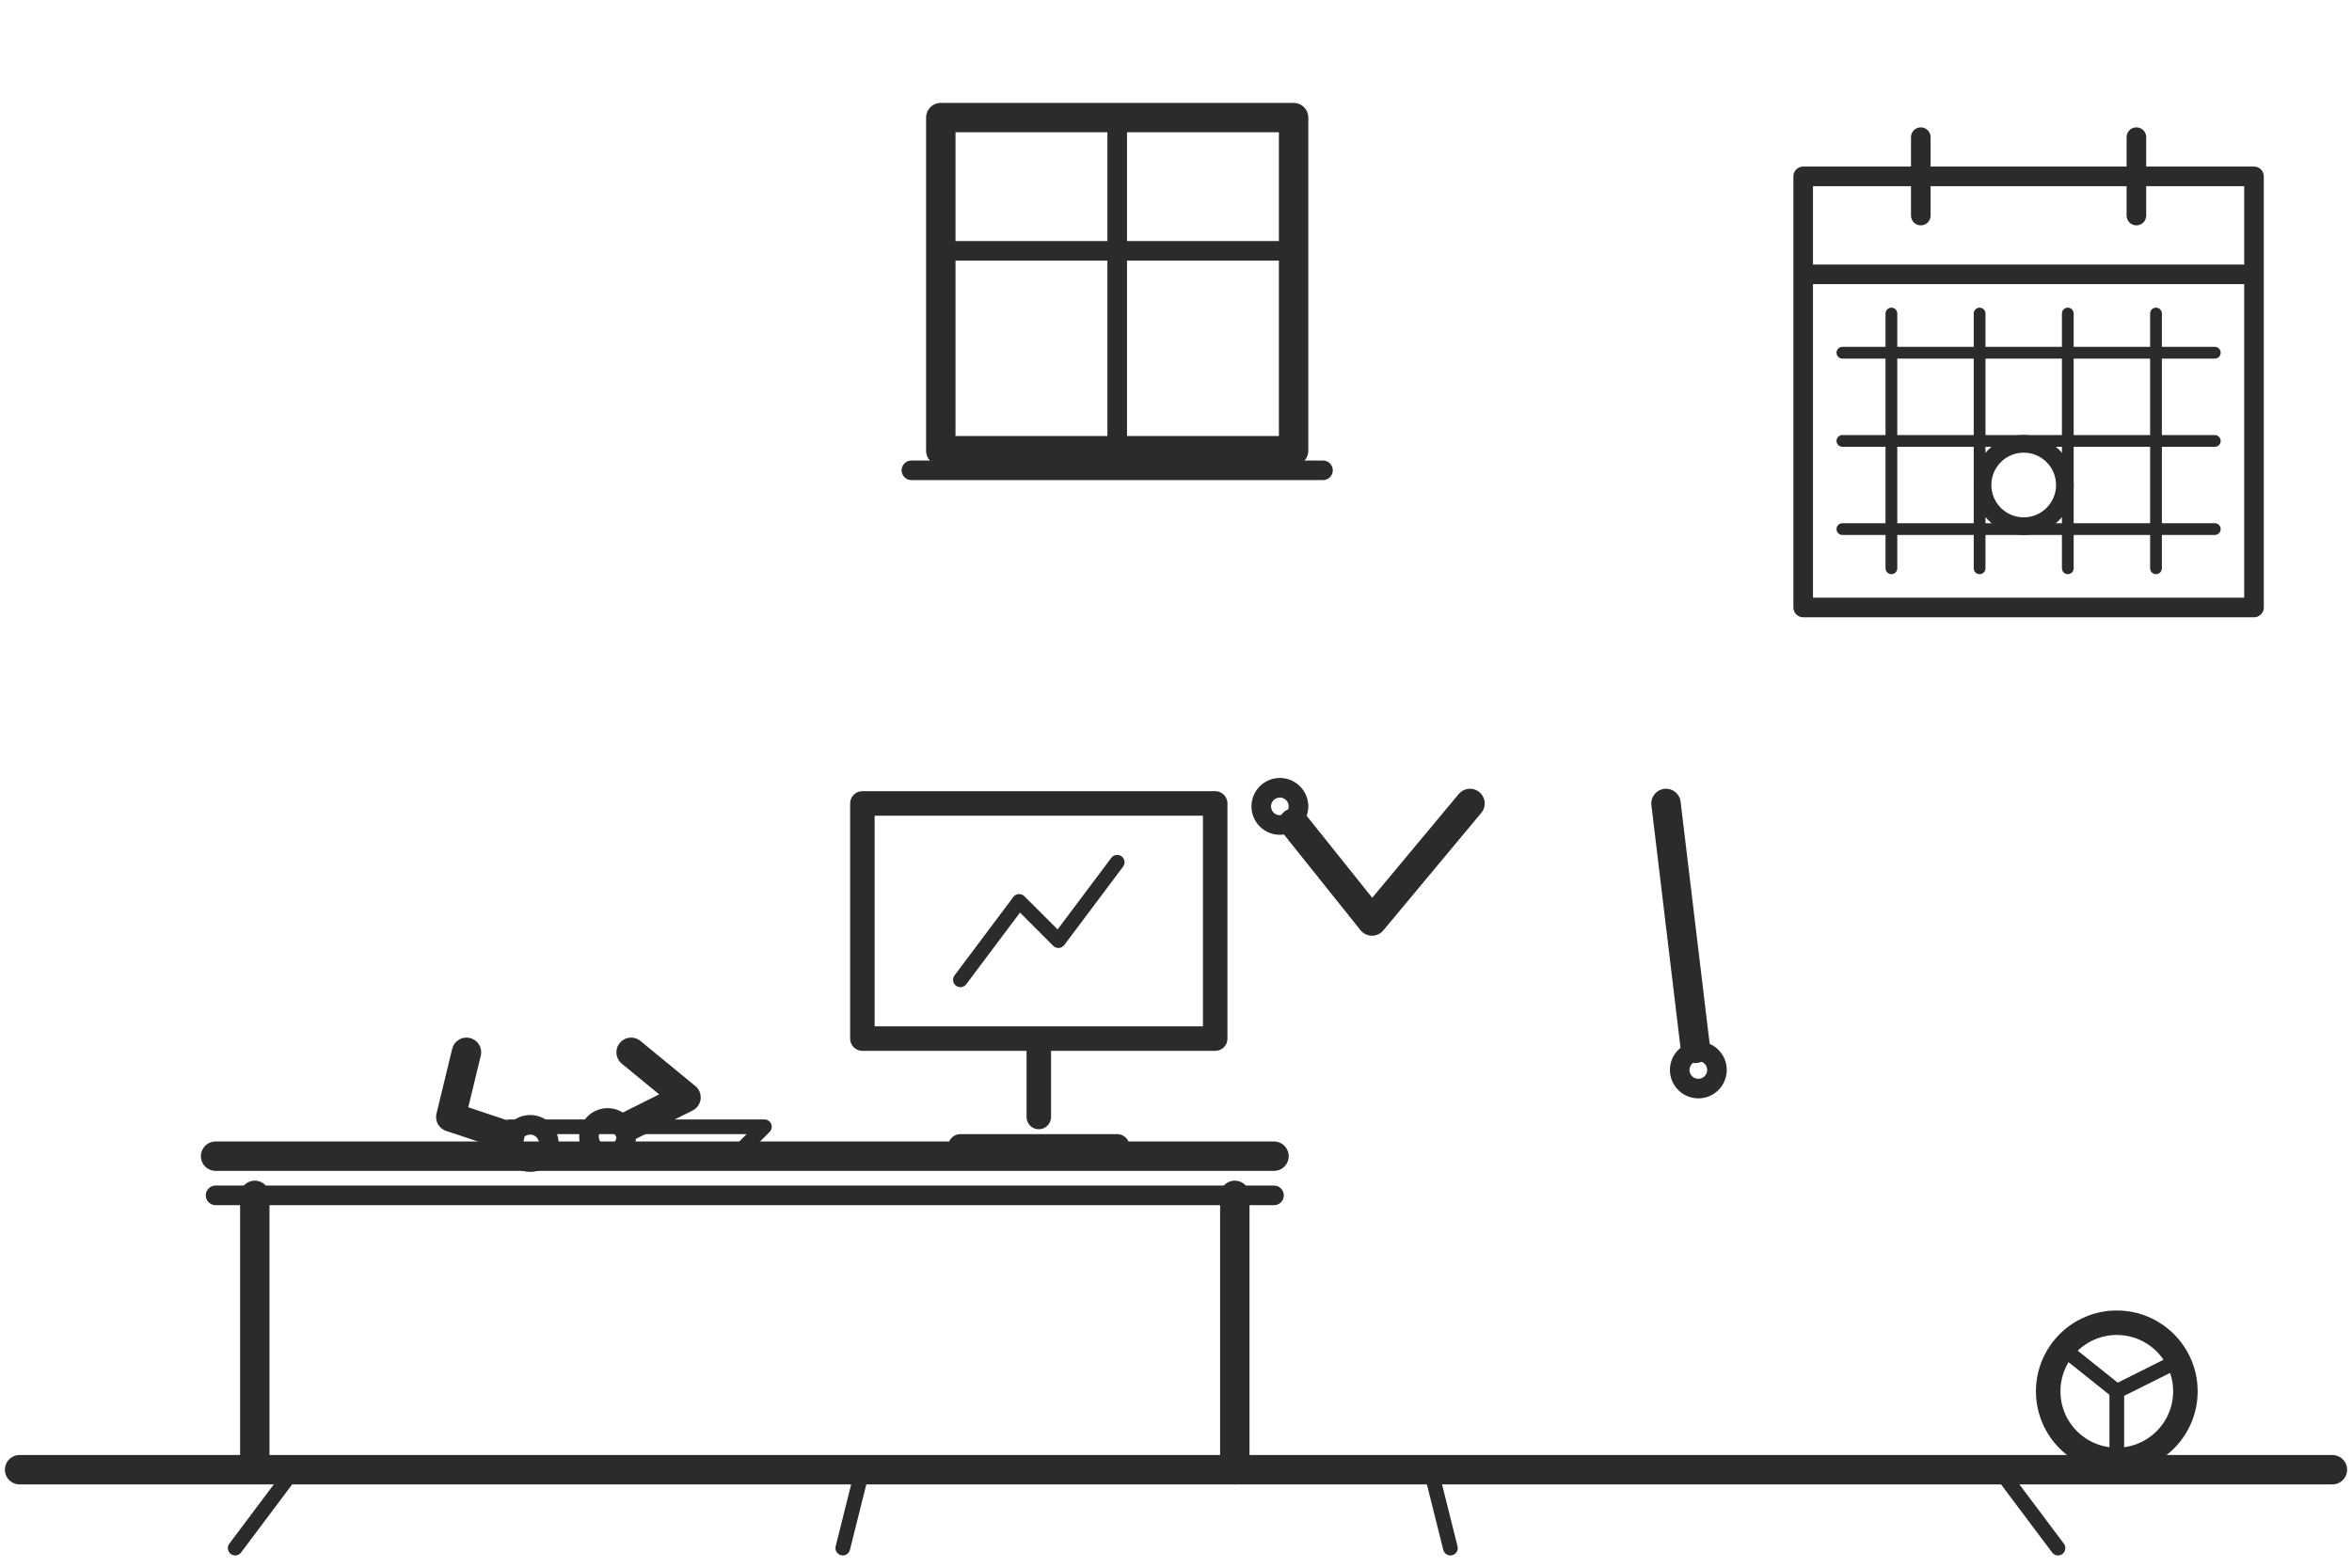
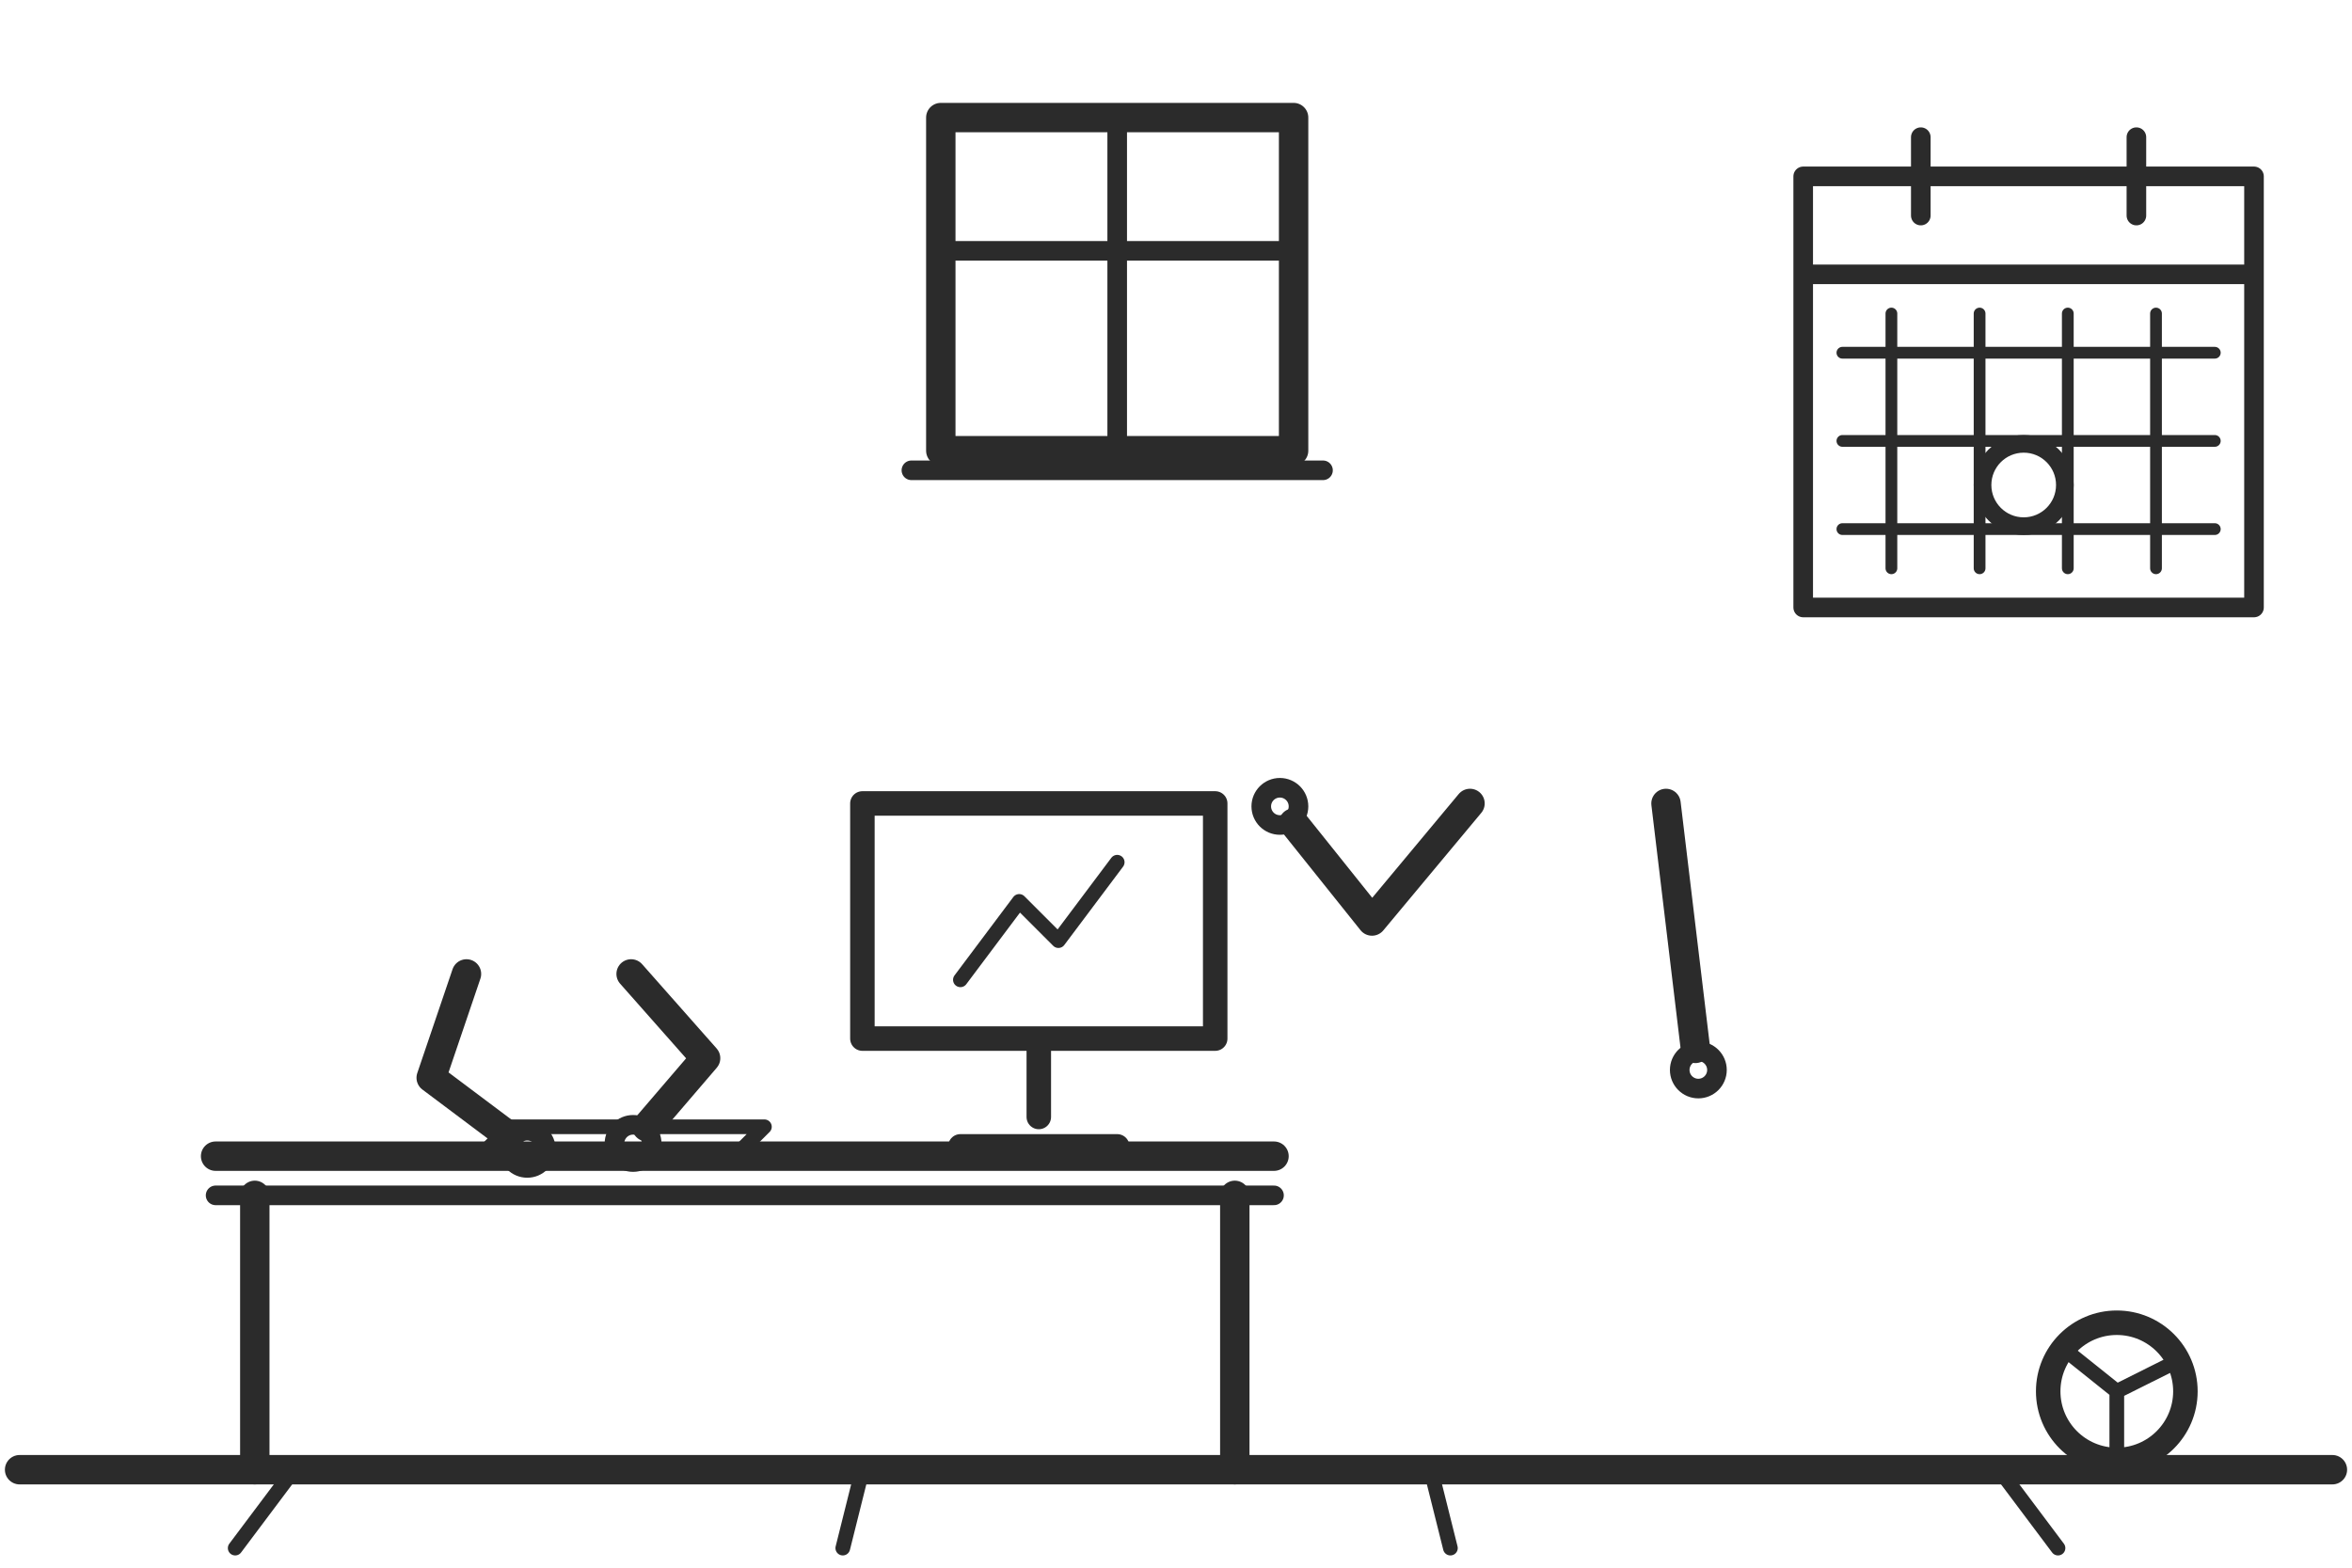
<svg xmlns="http://www.w3.org/2000/svg" viewBox="0 0 240 160">
  <defs>
    <clipPath id="L48-c1">
-       <path d="M24 38 H88 V118 H24 Z M48 115 V118 H80 V115 Z" />
+       <path d="M24 30 H88 V118 H24 Z M48 115 V118 H80 V115 Z" />
    </clipPath>
  </defs>
  <g fill="none" stroke="#2b2b2b" stroke-width="3" stroke-linecap="round" stroke-linejoin="round">
    <path d="M184 18 H230 V62 H184 Z M184 28 H230" stroke-width="2" />
    <path d="M196 14 V22 M218 14 V22" stroke-width="2" />
    <path d="M188 36 H226" stroke-width="1.2" />
    <path d="M188 45 H226" stroke-width="1.2" />
    <path d="M188 54 H226" stroke-width="1.2" />
    <path d="M193 32 V58" stroke-width="1.2" />
    <path d="M202 32 V58" stroke-width="1.2" />
    <path d="M211 32 V58" stroke-width="1.2" />
    <path d="M220 32 V58" stroke-width="1.2" />
    <circle cx="206.5" cy="49.5" r="4.2" stroke-width="1.8" />
    <path d="M96 12 H132 V46 H96 Z" />
    <path d="M114.0 12 V46 M96 25.6 H132" stroke-width="2" />
    <path d="M93 48 H135" stroke-width="2" />
    <g clip-path="url(#L48-c1)">
-       <use href="#misha-noarms" x="36" y="58" width="40" height="100" />
+       <use href="#misha-noarms" x="36" y="50" width="40" height="100" />
    </g>
-     <path d="M47.6 107.4 L46 114 L52 116" />
-     <circle cx="54.1" cy="116.7" r="1.9" stroke-width="2" />
-     <path d="M64.4 107.4 L70 112 L64 115" />
-     <circle cx="62" cy="116" r="1.9" stroke-width="2" />
+     <path d="M47.6 99.4 L44 110 L52 116" />
+     <circle cx="53.8" cy="117.3" r="1.9" stroke-width="2" />
+     <path d="M64.4 99.4 L72 108 L66 115" />
+     <circle cx="64.6" cy="116.7" r="1.9" stroke-width="2" />
    <path d="M50 117 L52 115 H78 L76 117" stroke-width="1.5" />
    <path d="M22 118 H130" />
    <path d="M22 122 H130" stroke-width="2" />
    <path d="M26 122 V150 M126 122 V150" />
    <path d="M88 82 H124 V106 H88 Z M106 106 V114 M98 117 H114" stroke-width="2.5" />
    <path d="M98 100 L104 92 L108 96 L114 88" stroke-width="1.5" />
    <use href="#wang-noarms" x="140" y="52" width="40" height="100" />
    <path d="M150 82 L140 94 L132 84" />
    <circle cx="130.6" cy="82.3" r="1.9" stroke-width="2" />
    <path d="M170 82 L173 107" />
    <circle cx="173.3" cy="109.2" r="1.9" stroke-width="2" />
    <circle cx="216" cy="142" r="7" stroke-width="2.5" />
    <path d="M211 138 L216 142 L222 139 M216 142 V149" stroke-width="1.5" />
    <path d="M2 150 H238" />
    <path d="M30 150 L24 158 M88 150 L86 158 M146 150 L148 158 M204 150 L210 158" stroke-width="1.5" />
  </g>
</svg>
